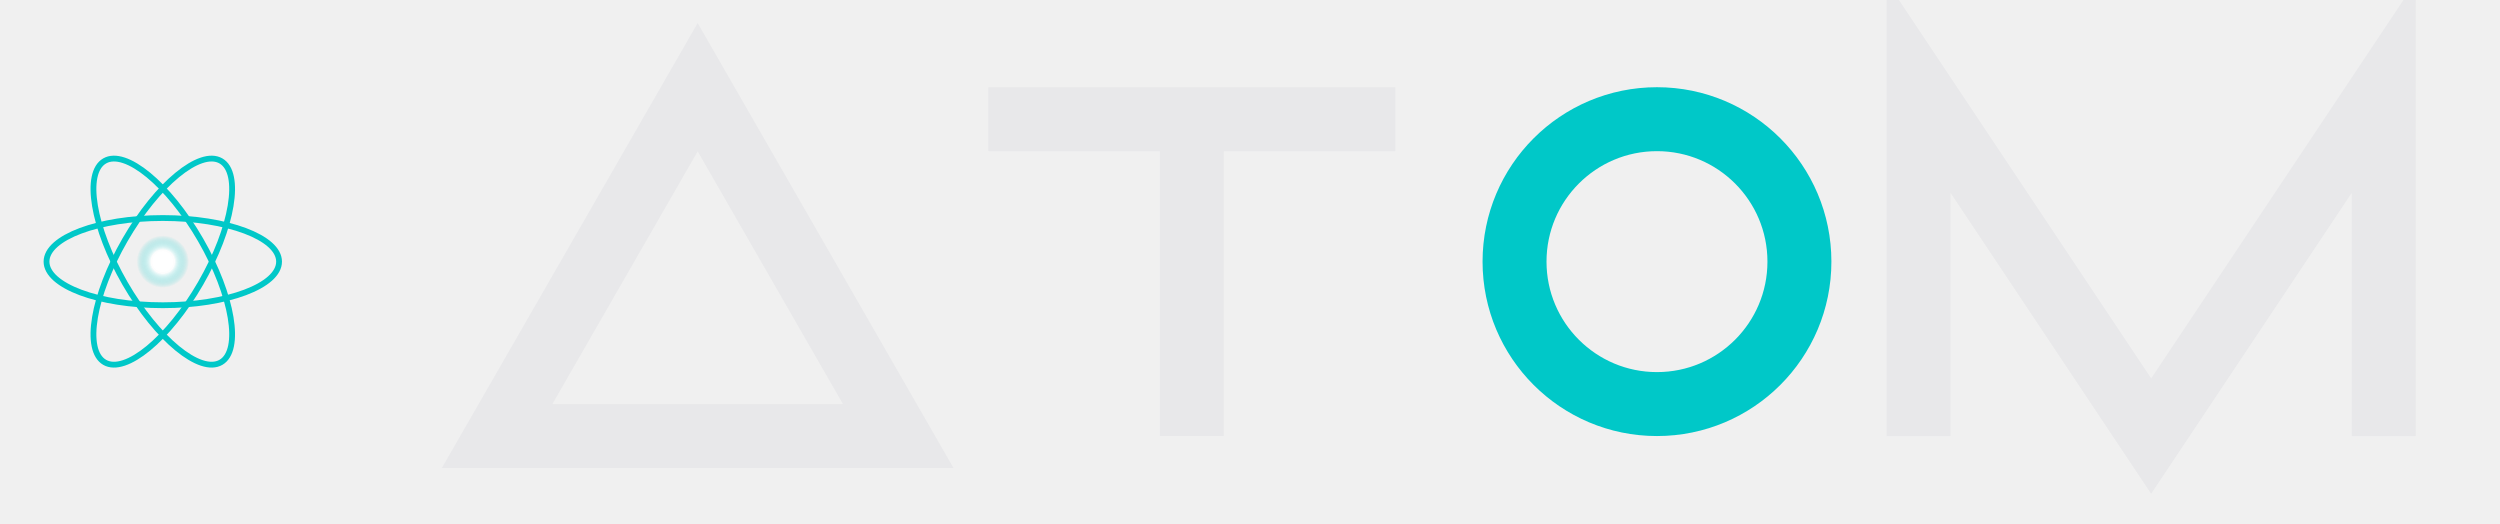
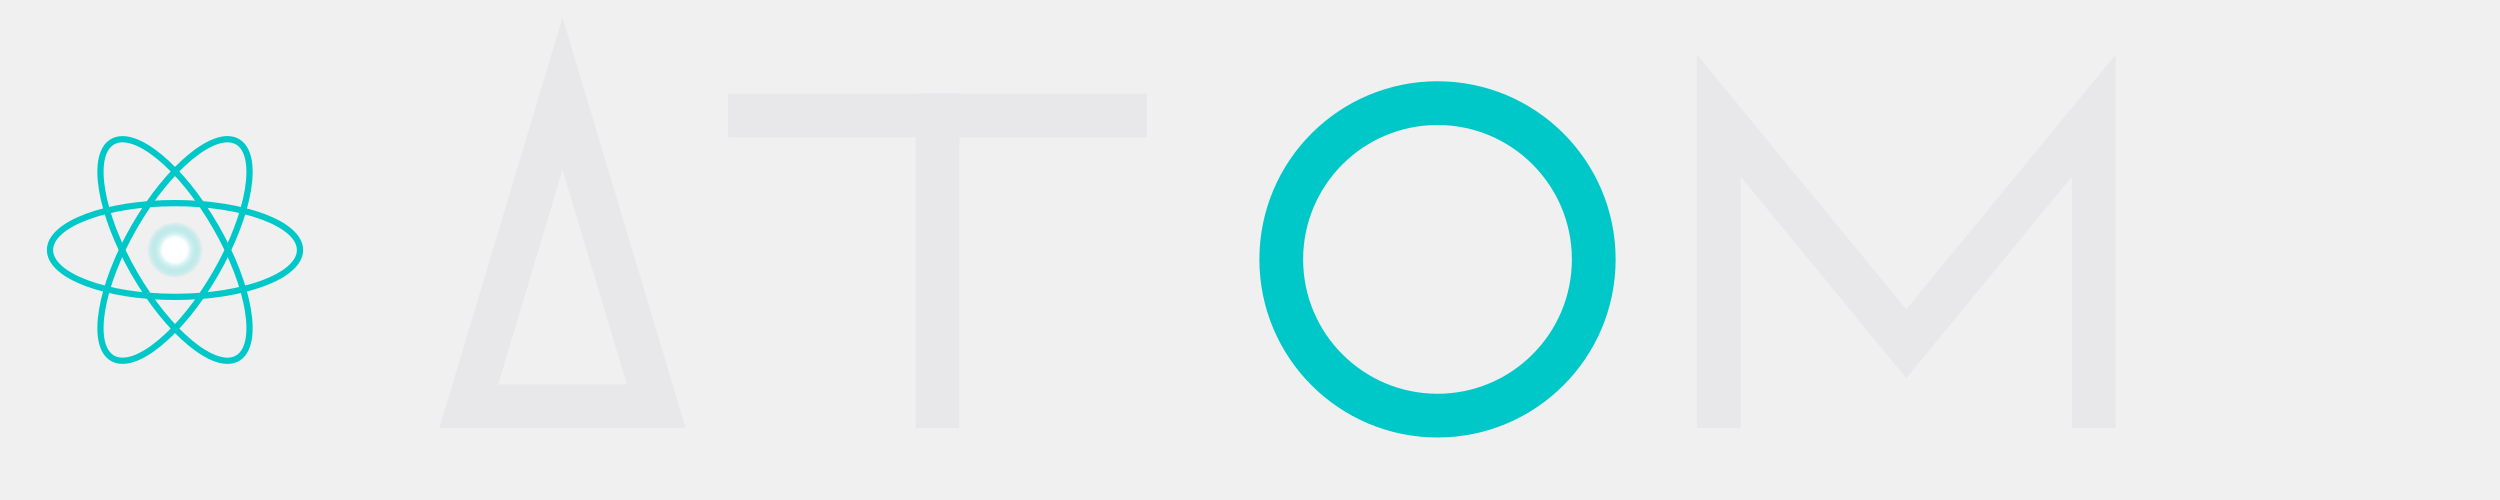
- <svg xmlns="http://www.w3.org/2000/svg" viewBox="0 0 860 180" role="img" aria-labelledby="atom-lk-title atom-lk-desc" width="860" height="180">
+ <svg xmlns="http://www.w3.org/2000/svg" viewBox="0 0 800 160" role="img" aria-labelledby="atom-lk-title atom-lk-desc" width="800" height="160">
  <defs>
    <radialGradient id="lk-nucleus" cx="50%" cy="50%" r="50%">
      <stop offset="0%" stop-color="#ffffff" stop-opacity="1" />
      <stop offset="45%" stop-color="#ffffff" stop-opacity="0.85" />
      <stop offset="100%" stop-color="#00c8c8" stop-opacity="0" />
    </radialGradient>
  </defs>
-   <g transform="translate(8 42)">
+   <g transform="translate(8 32)">
    <g fill="none" stroke="#00c8c8" stroke-width="2">
      <ellipse cx="48" cy="48" rx="40" ry="15" />
      <ellipse cx="48" cy="48" rx="40" ry="15" transform="rotate(60 48 48)" />
      <ellipse cx="48" cy="48" rx="40" ry="15" transform="rotate(120 48 48)" />
    </g>
    <circle cx="48" cy="48" r="9" fill="url(#lk-nucleus)" />
    <circle cx="48" cy="48" r="3.6" fill="#ffffff" />
  </g>
-   <g transform="translate(160 0)" fill="none" stroke-width="22" stroke-linecap="butt" stroke-linejoin="miter" stroke-miterlimit="32">
-     <polygon points="80,30 11,150 149,150" stroke="#e8e8ea" />
-     <line x1="180" y1="41" x2="320" y2="41" stroke="#e8e8ea" />
-     <line x1="250" y1="41" x2="250" y2="150" stroke="#e8e8ea" />
-     <circle cx="410" cy="90" r="49" stroke="#00c8c8" />
-     <polyline points="500,150 500,30 580,150 660,30 660,150" stroke="#e8e8ea" />
+   <g transform="translate(140 0)" fill="none" stroke-linecap="square" stroke-linejoin="miter">
+     <polygon points="70,130 10,130 40,30" stroke="#e8e8ea" stroke-width="14" />
+     <line x1="100" y1="37" x2="220" y2="37" stroke="#e8e8ea" stroke-width="14" />
+     <line x1="160" y1="37" x2="160" y2="130" stroke="#e8e8ea" stroke-width="14" />
+     <circle cx="320" cy="83" r="50" stroke="#00c8c8" stroke-width="14" />
+     <polyline points="410,130 410,37 470,110 530,37 530,130" stroke="#e8e8ea" stroke-width="14" />
  </g>
</svg>
